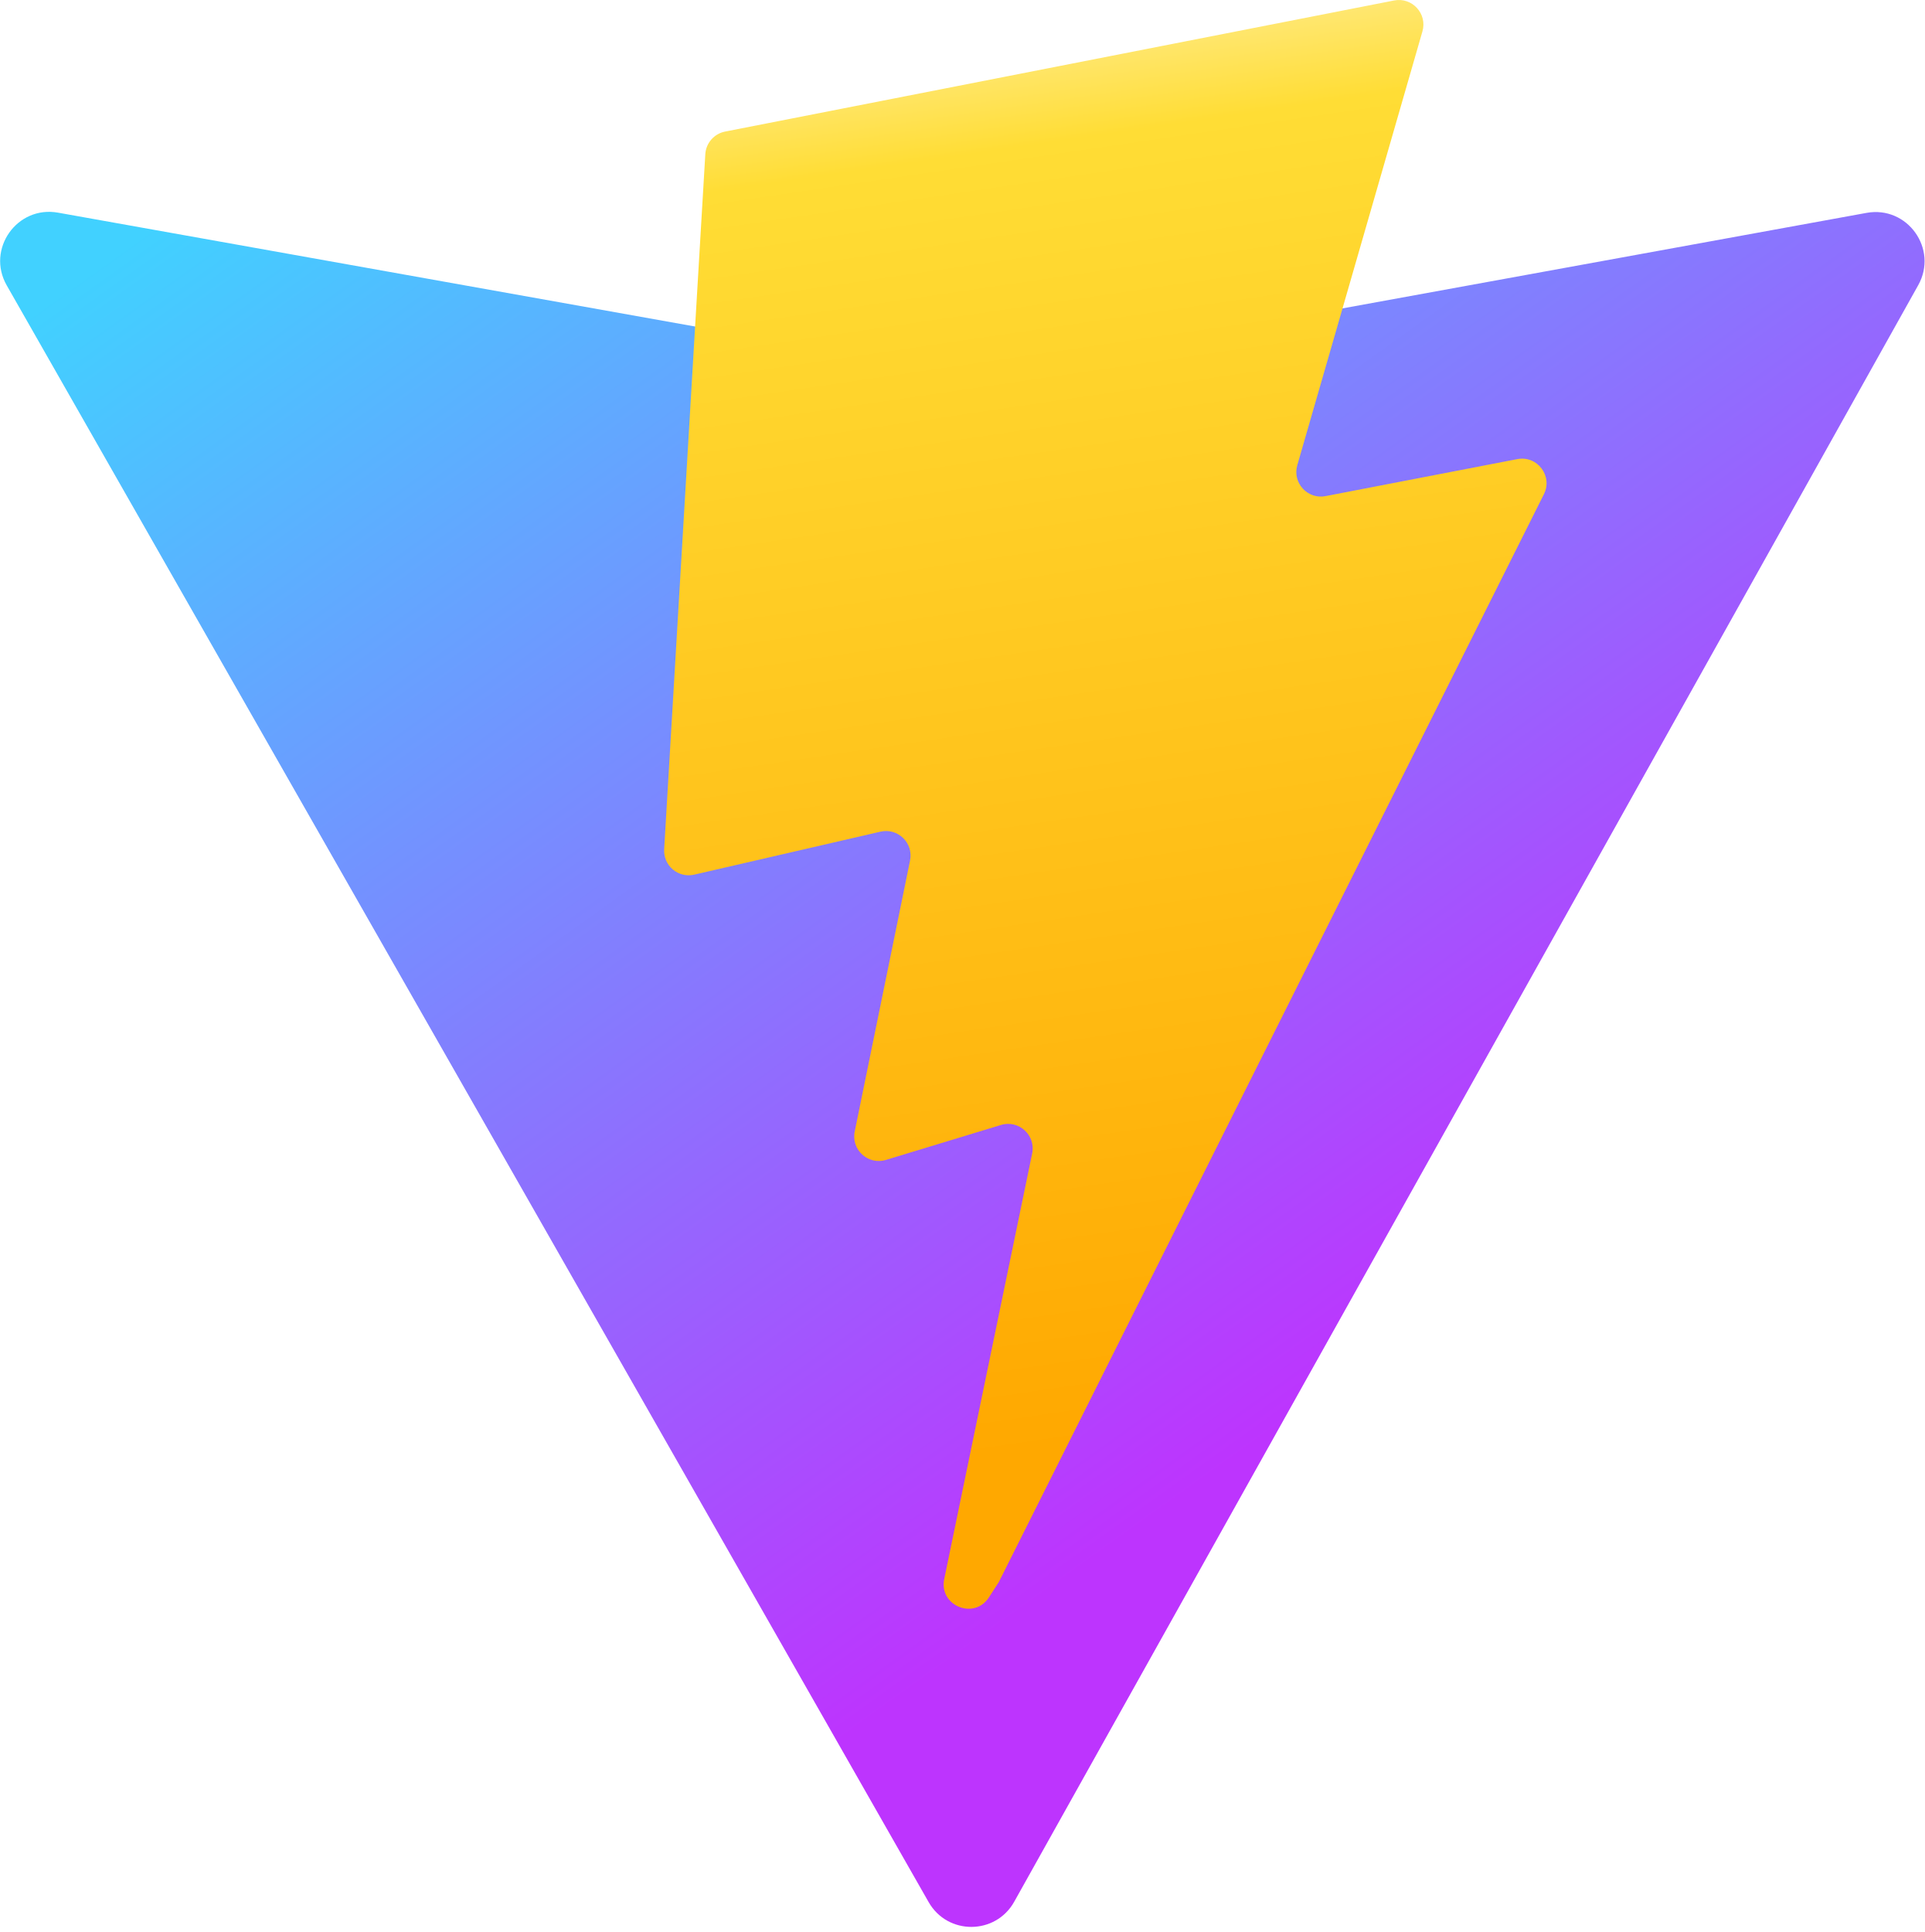
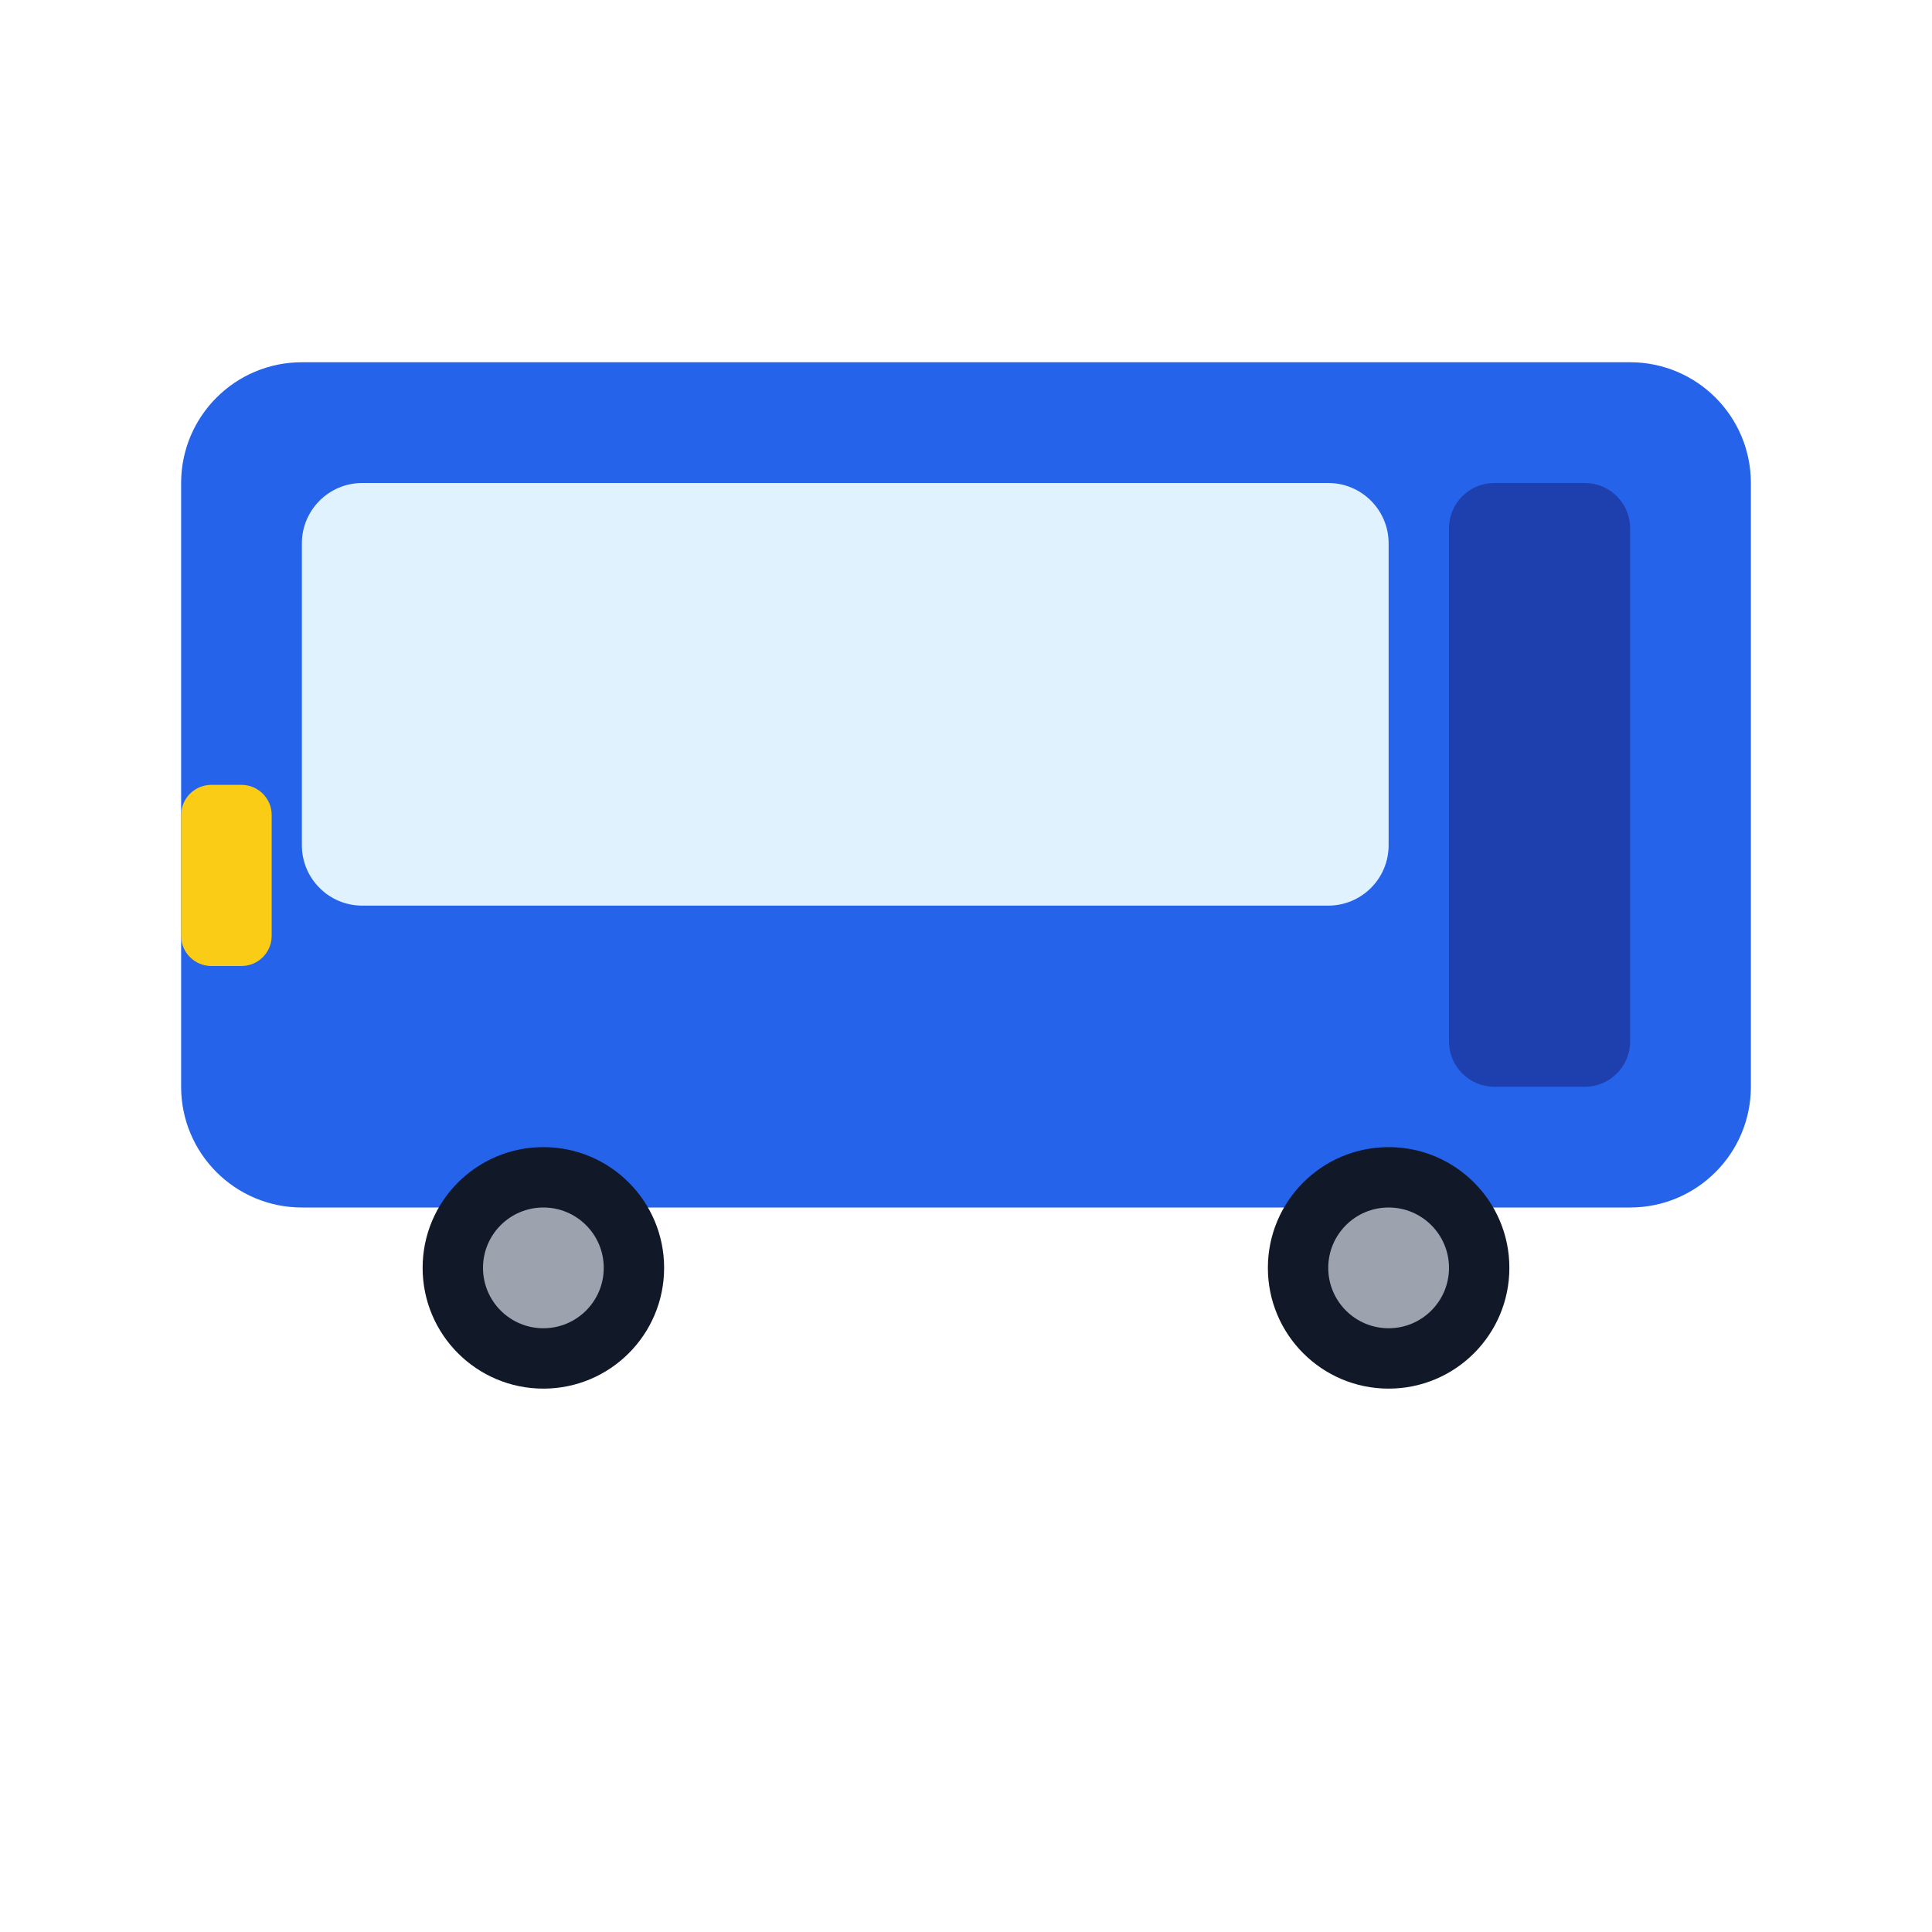
- <svg xmlns="http://www.w3.org/2000/svg" aria-hidden="true" role="img" class="iconify iconify--logos" width="31.88" height="32" preserveAspectRatio="xMidYMid meet" viewBox="0 0 256 257">
-   <defs>
-     <linearGradient id="IconifyId1813088fe1fbc01fb466" x1="-.828%" x2="57.636%" y1="7.652%" y2="78.411%">
-       <stop offset="0%" stop-color="#41D1FF" />
-       <stop offset="100%" stop-color="#BD34FE" />
-     </linearGradient>
-     <linearGradient id="IconifyId1813088fe1fbc01fb467" x1="43.376%" x2="50.316%" y1="2.242%" y2="89.03%">
-       <stop offset="0%" stop-color="#FFEA83" />
-       <stop offset="8.333%" stop-color="#FFDD35" />
-       <stop offset="100%" stop-color="#FFA800" />
-     </linearGradient>
-   </defs>
-   <path fill="url(#IconifyId1813088fe1fbc01fb466)" d="M255.153 37.938L134.897 252.976c-2.483 4.44-8.862 4.466-11.382.048L.875 37.958c-2.746-4.814 1.371-10.646 6.827-9.67l120.385 21.517a6.537 6.537 0 0 0 2.322-.004l117.867-21.483c5.438-.991 9.574 4.796 6.877 9.62Z" />
-   <path fill="url(#IconifyId1813088fe1fbc01fb467)" d="M185.432.063L96.44 17.501a3.268 3.268 0 0 0-2.634 3.014l-5.474 92.456a3.268 3.268 0 0 0 3.997 3.378l24.777-5.718c2.318-.535 4.413 1.507 3.936 3.838l-7.361 36.047c-.495 2.426 1.782 4.5 4.151 3.78l15.304-4.649c2.372-.72 4.652 1.36 4.15 3.788l-11.698 56.621c-.732 3.542 3.979 5.473 5.943 2.437l1.313-2.028l72.516-144.72c1.215-2.423-.88-5.186-3.54-4.672l-25.505 4.922c-2.396.462-4.435-1.77-3.759-4.114l16.646-57.705c.677-2.35-1.37-4.583-3.769-4.113Z" />
+ <svg xmlns="http://www.w3.org/2000/svg" width="32" height="32" viewBox="0 0 64 64" fill="none">
+   <rect x="6" y="12" width="52" height="28" rx="4" fill="#2563EB" />
+   <rect x="10" y="16" width="36" height="14" rx="2" fill="#E0F2FE" />
+   <rect x="48" y="16" width="6" height="20" rx="1.5" fill="#1E40AF" />
+   <rect x="6" y="26" width="3" height="6" rx="1" fill="#FACC15" />
+   <circle cx="18" cy="42" r="4" fill="#111827" />
+   <circle cx="46" cy="42" r="4" fill="#111827" />
+   <circle cx="18" cy="42" r="2" fill="#9CA3AF" />
+   <circle cx="46" cy="42" r="2" fill="#9CA3AF" />
</svg>
